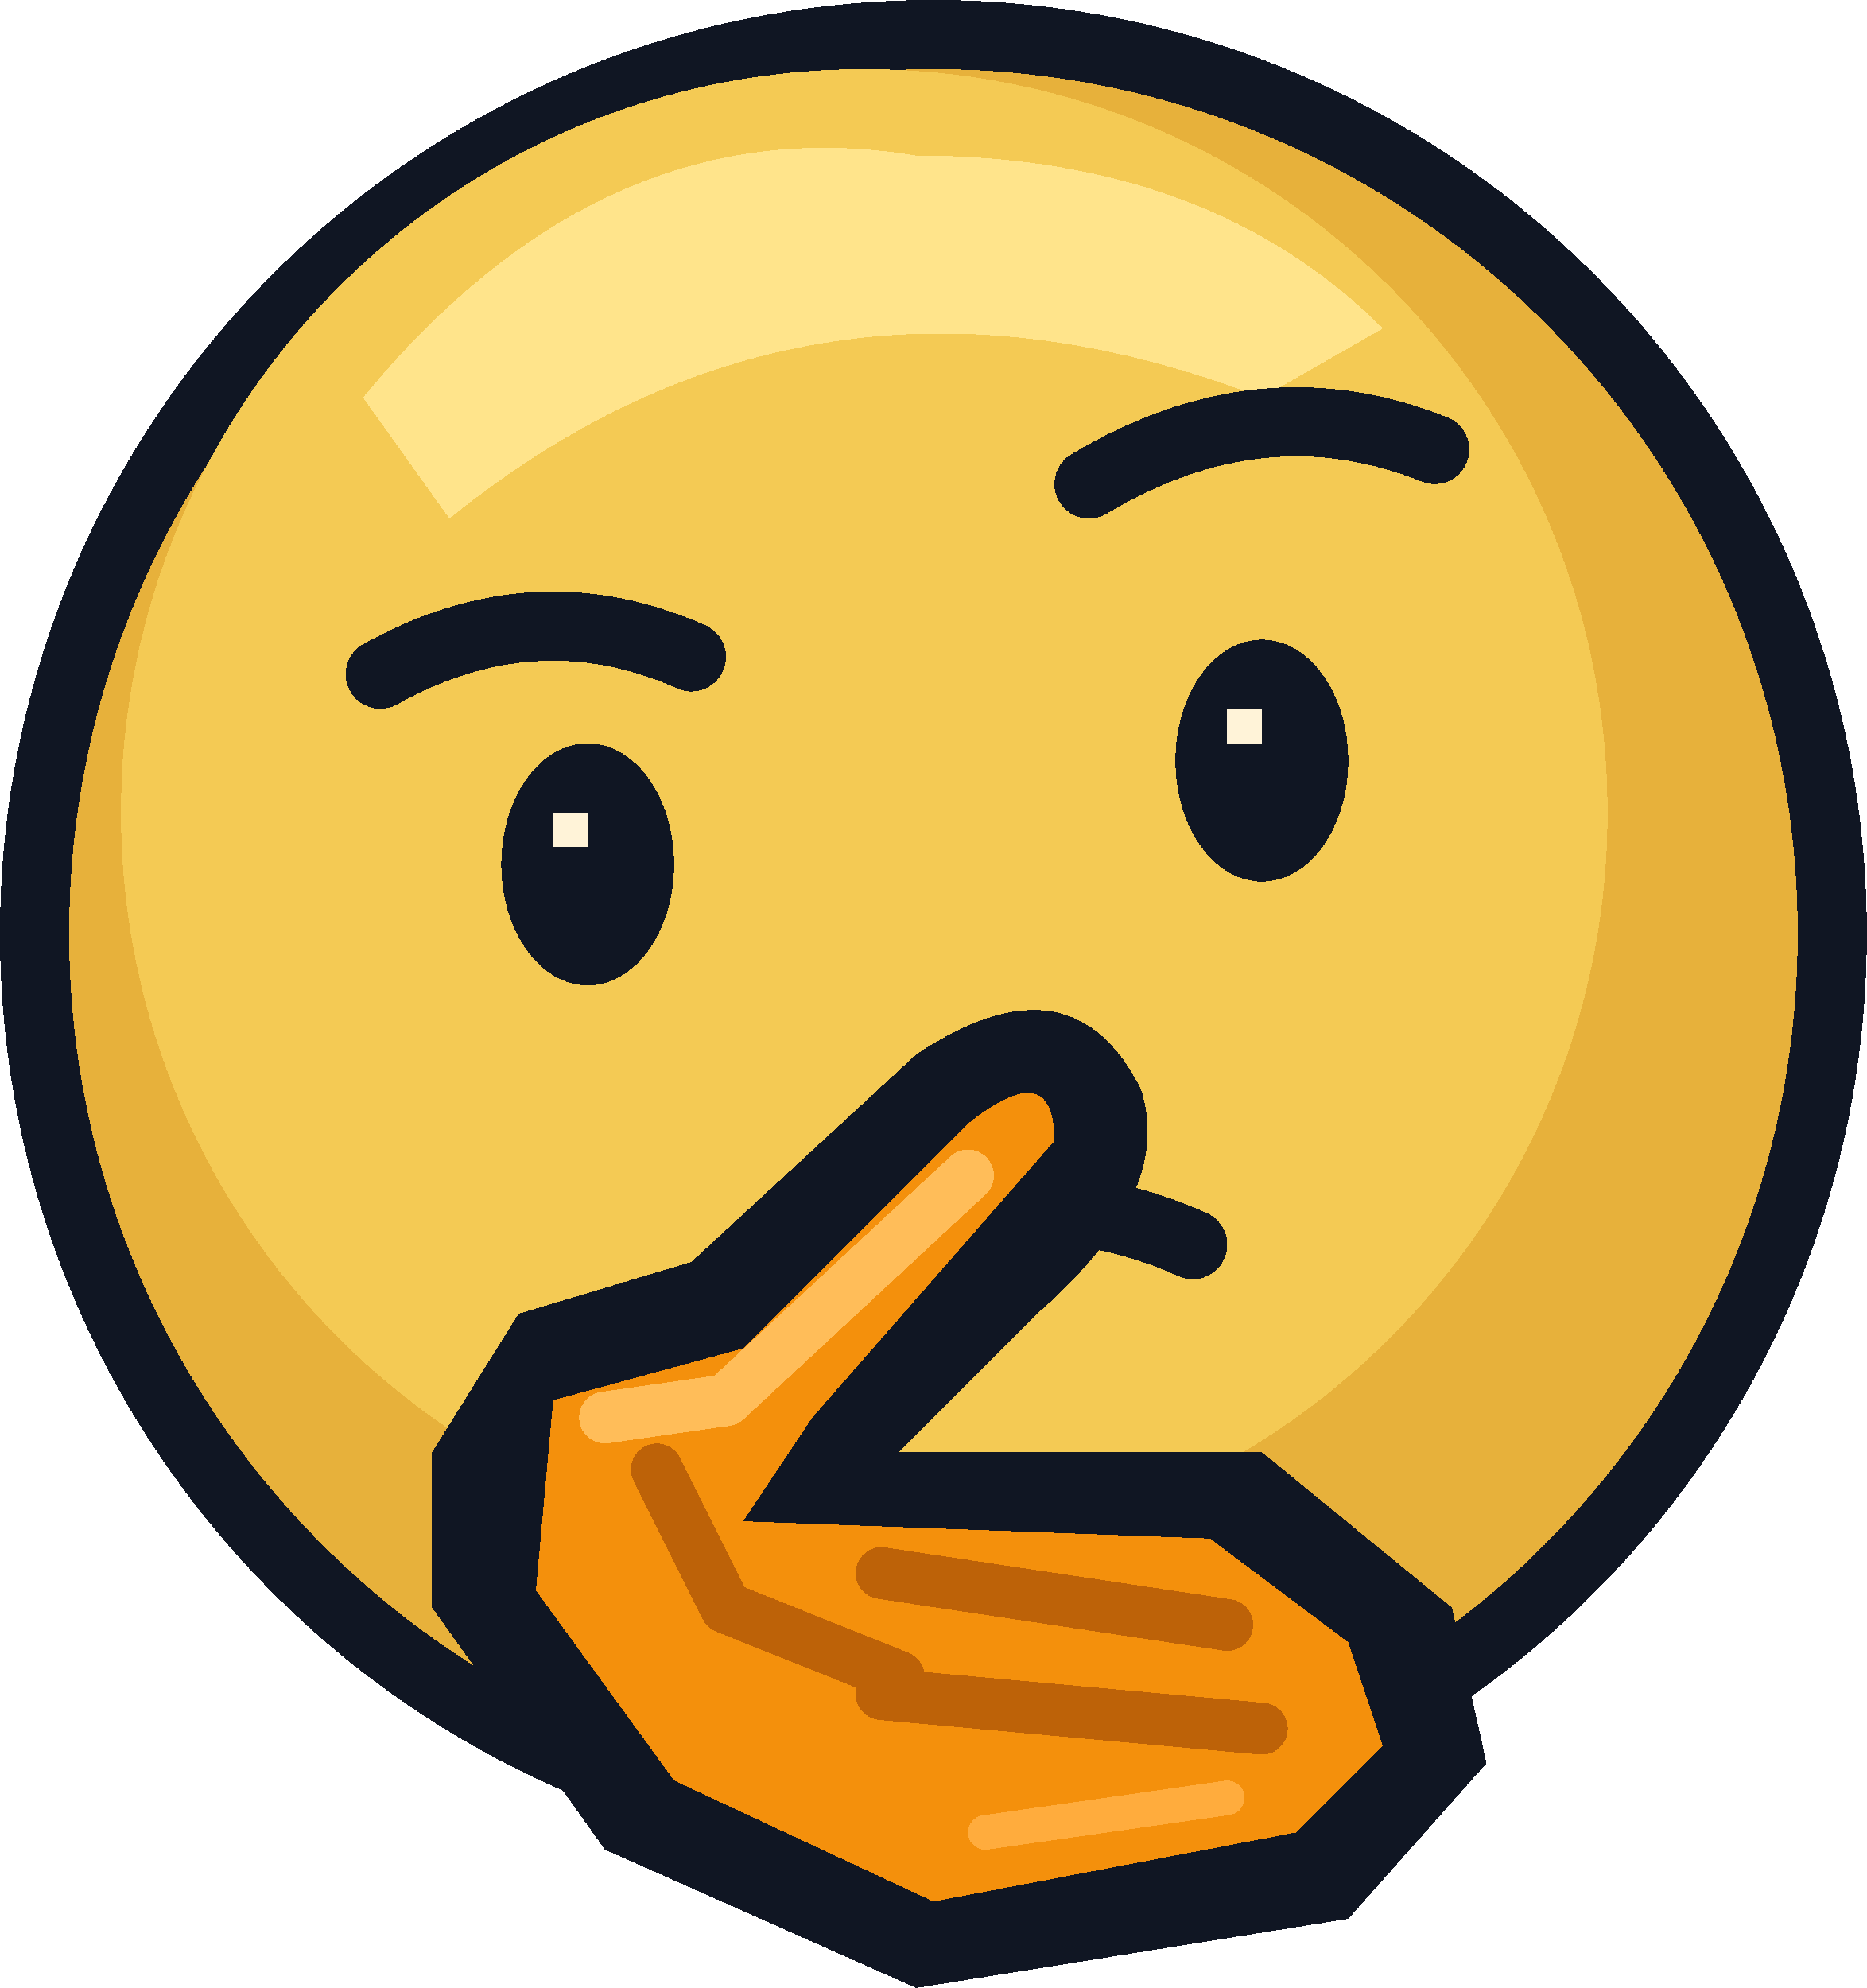
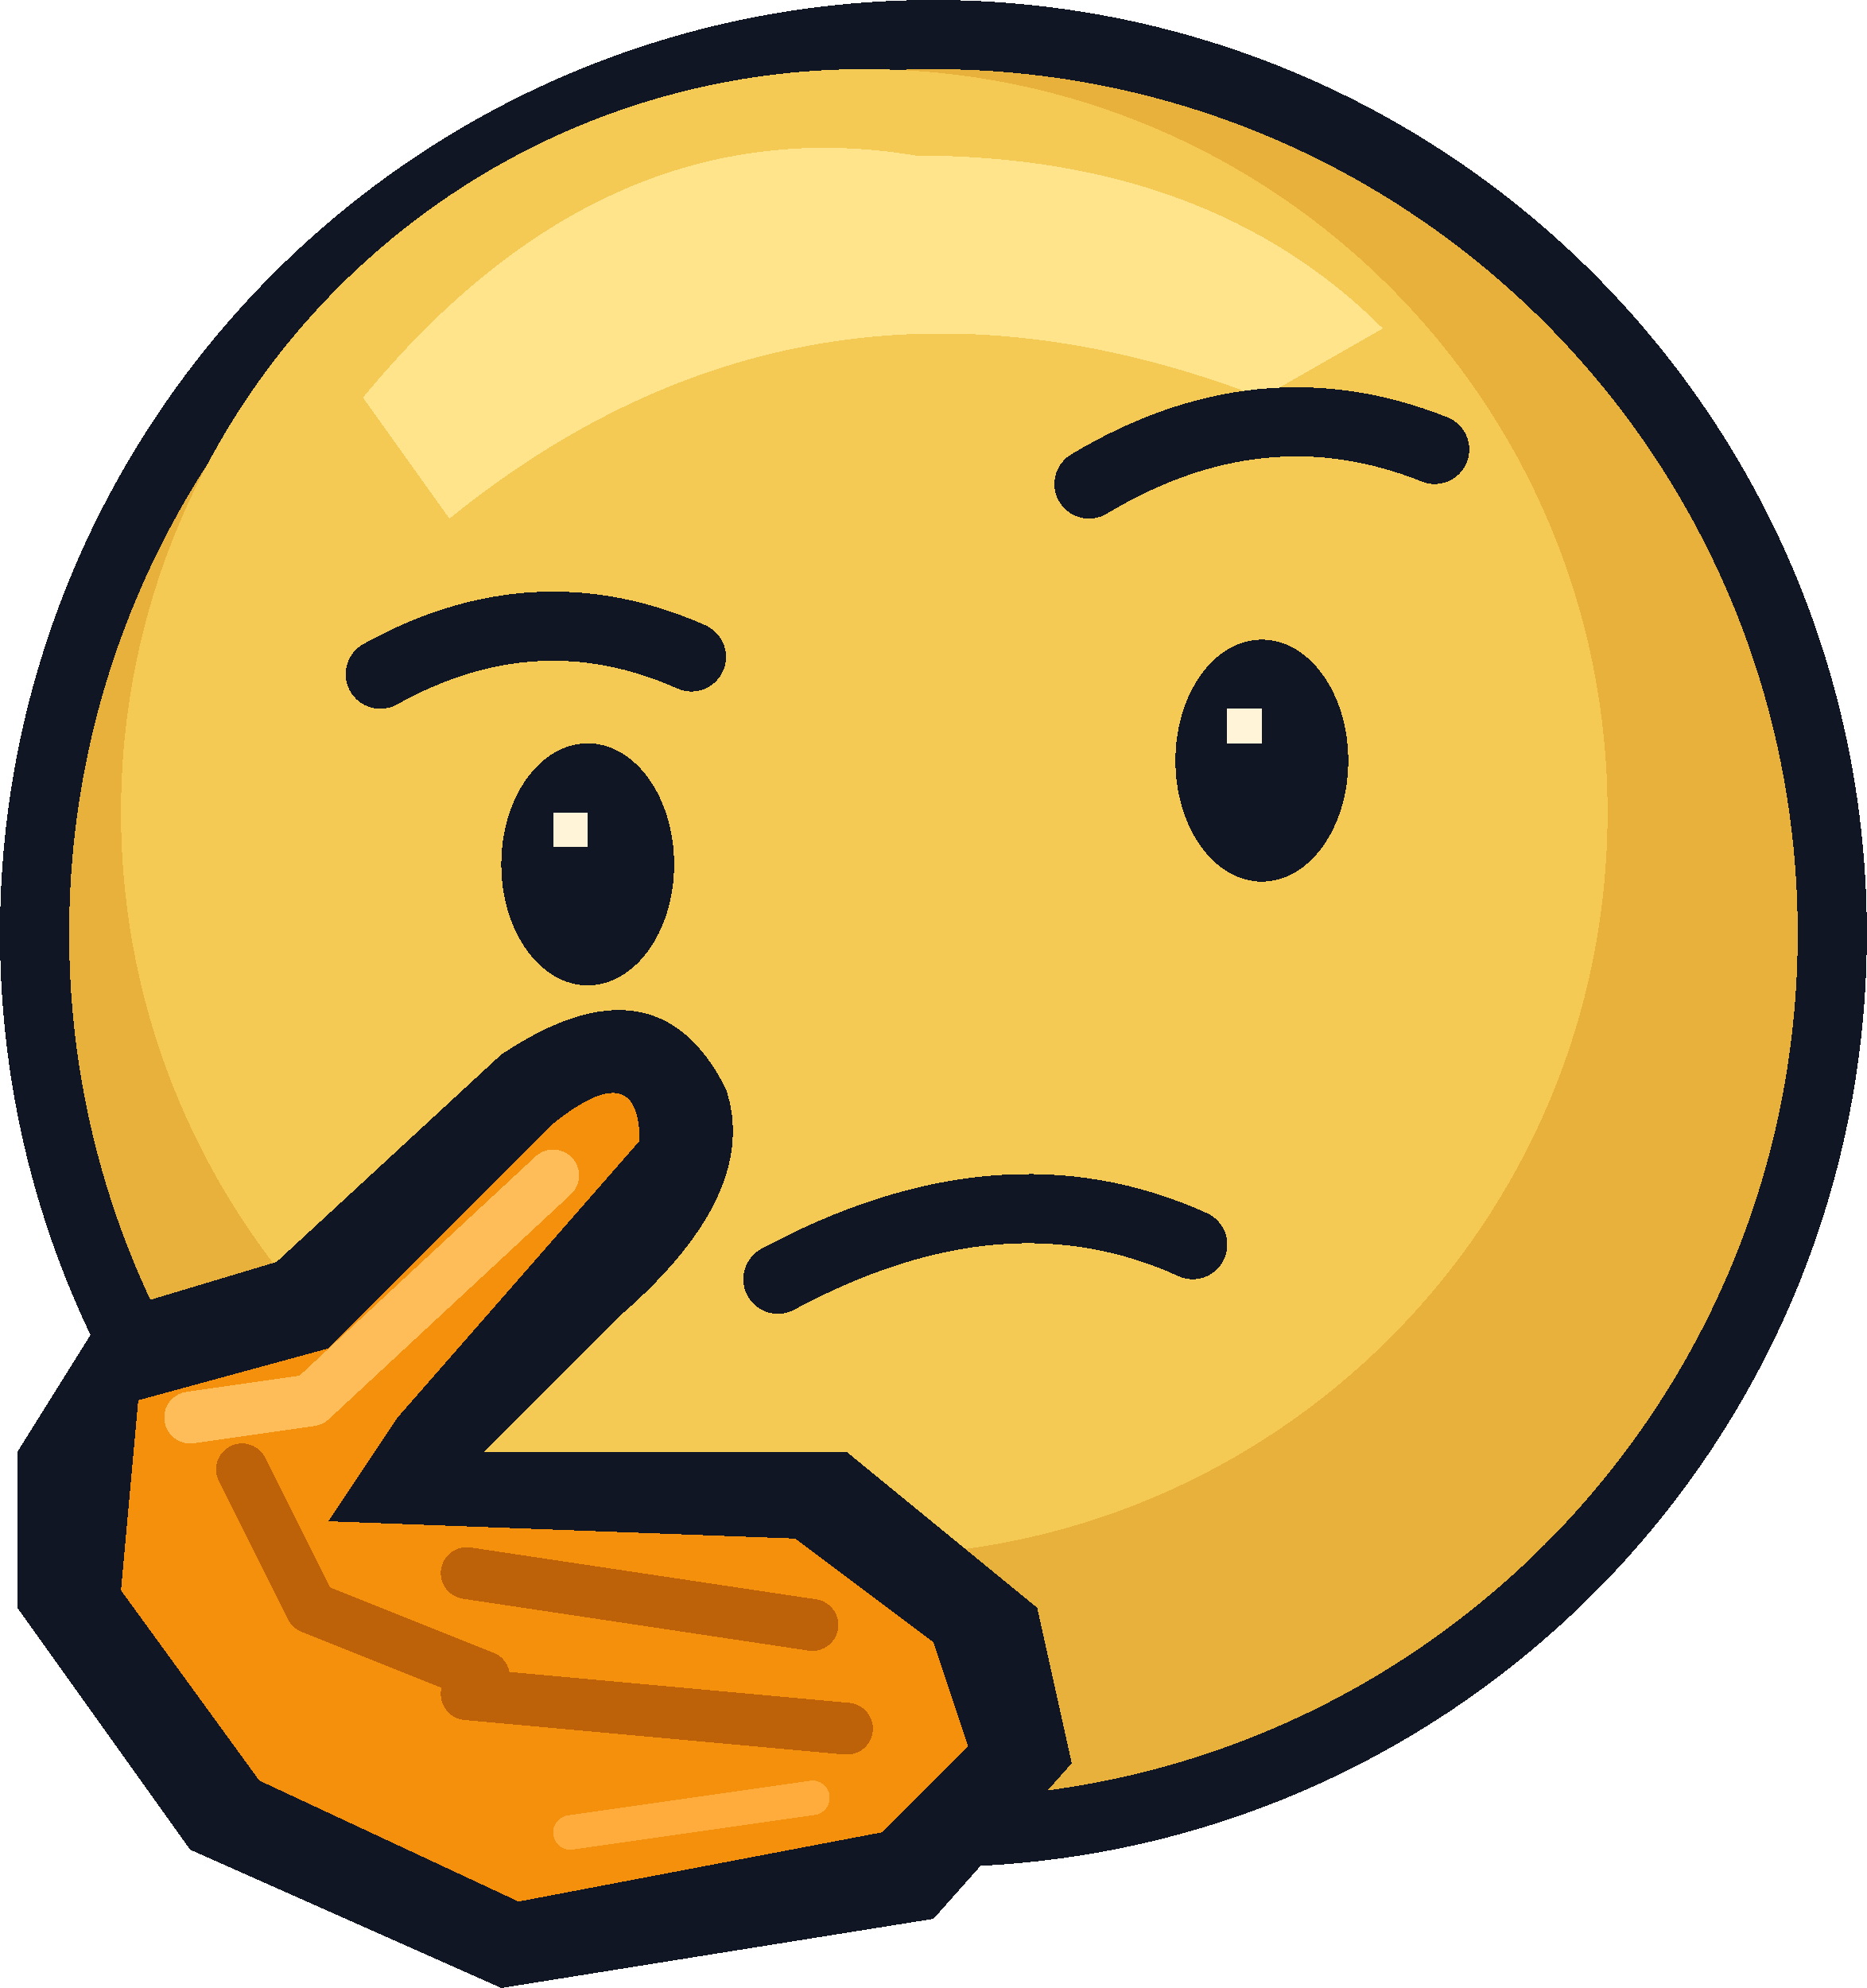
<svg xmlns="http://www.w3.org/2000/svg" width="108" height="115" viewBox="8 4 108 115" shape-rendering="crispEdges">
  <ellipse cx="62" cy="58" rx="54" ry="54" fill="#101623" />
  <ellipse cx="62" cy="58" rx="50" ry="50" fill="#e7b13b" />
  <ellipse cx="58" cy="51" rx="43" ry="43" fill="#f4ca54" />
  <path d="M29 27Q43 10 61 13Q78 13 88 23L81 27Q55 17 34 34Z" fill="#ffe48b" />
  <path d="M30 43Q39 38 48 42" fill="none" stroke="#101623" stroke-width="4" stroke-linejoin="round" stroke-linecap="round" />
  <path d="M71 32Q81 26 91 30" fill="none" stroke="#101623" stroke-width="4" stroke-linejoin="round" stroke-linecap="round" />
  <ellipse cx="42" cy="54" rx="5" ry="7" fill="#101623" />
  <ellipse cx="81" cy="48" rx="5" ry="7" fill="#101623" />
  <rect x="40" y="51" width="2" height="2" fill="#fff3d8" />
  <rect x="79" y="45" width="2" height="2" fill="#fff3d8" />
  <path d="M53 78Q66 71 77 76" fill="none" stroke="#101623" stroke-width="4" stroke-linejoin="round" stroke-linecap="round" />
-   <g transform="translate(-18 -8)">
+   <g transform="translate(-42 -8)">
    <path d="M56 88L66 85L79 73Q88 67 92 75Q94 81 86 88L78 96L99 96L110 105L112 114L104 123L79 127L61 119L51 105L51 96Z" fill="#101623" />
    <path d="M58 93L69 90L82 77Q87 73 87 78L73 94L69 100L96 101L104 107L106 113L101 118L80 122L65 115L57 104Z" fill="#f4900c" />
    <path d="M64 97L68 105L78 109M77 103L97 106M77 110L99 112" fill="none" stroke="#bd6208" stroke-width="3" stroke-linejoin="round" stroke-linecap="round" />
    <path d="M61 94L68 93L82 80" fill="none" stroke="#ffbd59" stroke-width="3" stroke-linejoin="round" stroke-linecap="round" />
    <path d="M83 118L97 116" fill="none" stroke="#ffac3d" stroke-width="2" stroke-linejoin="round" stroke-linecap="round" />
  </g>
</svg>
